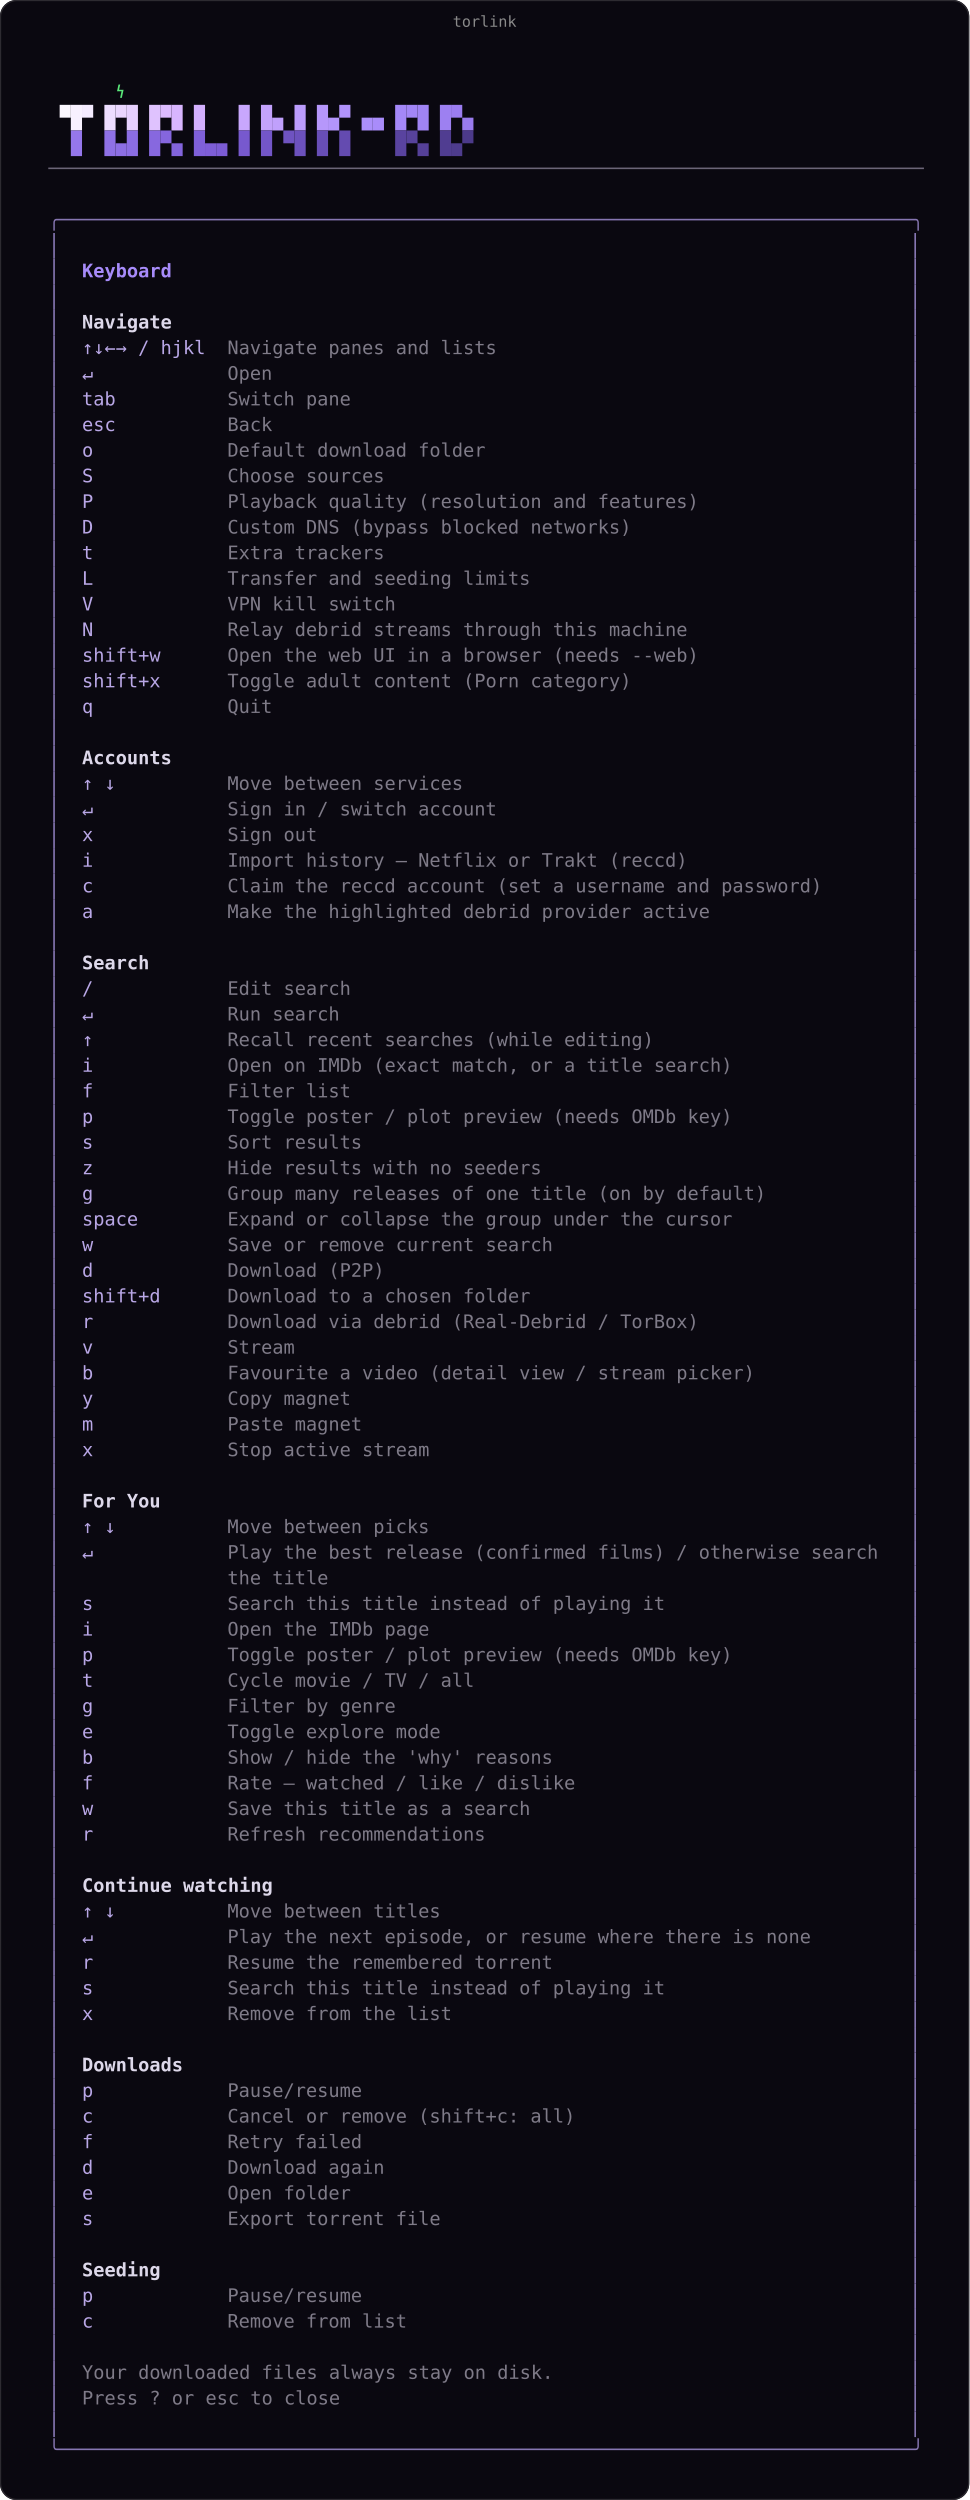
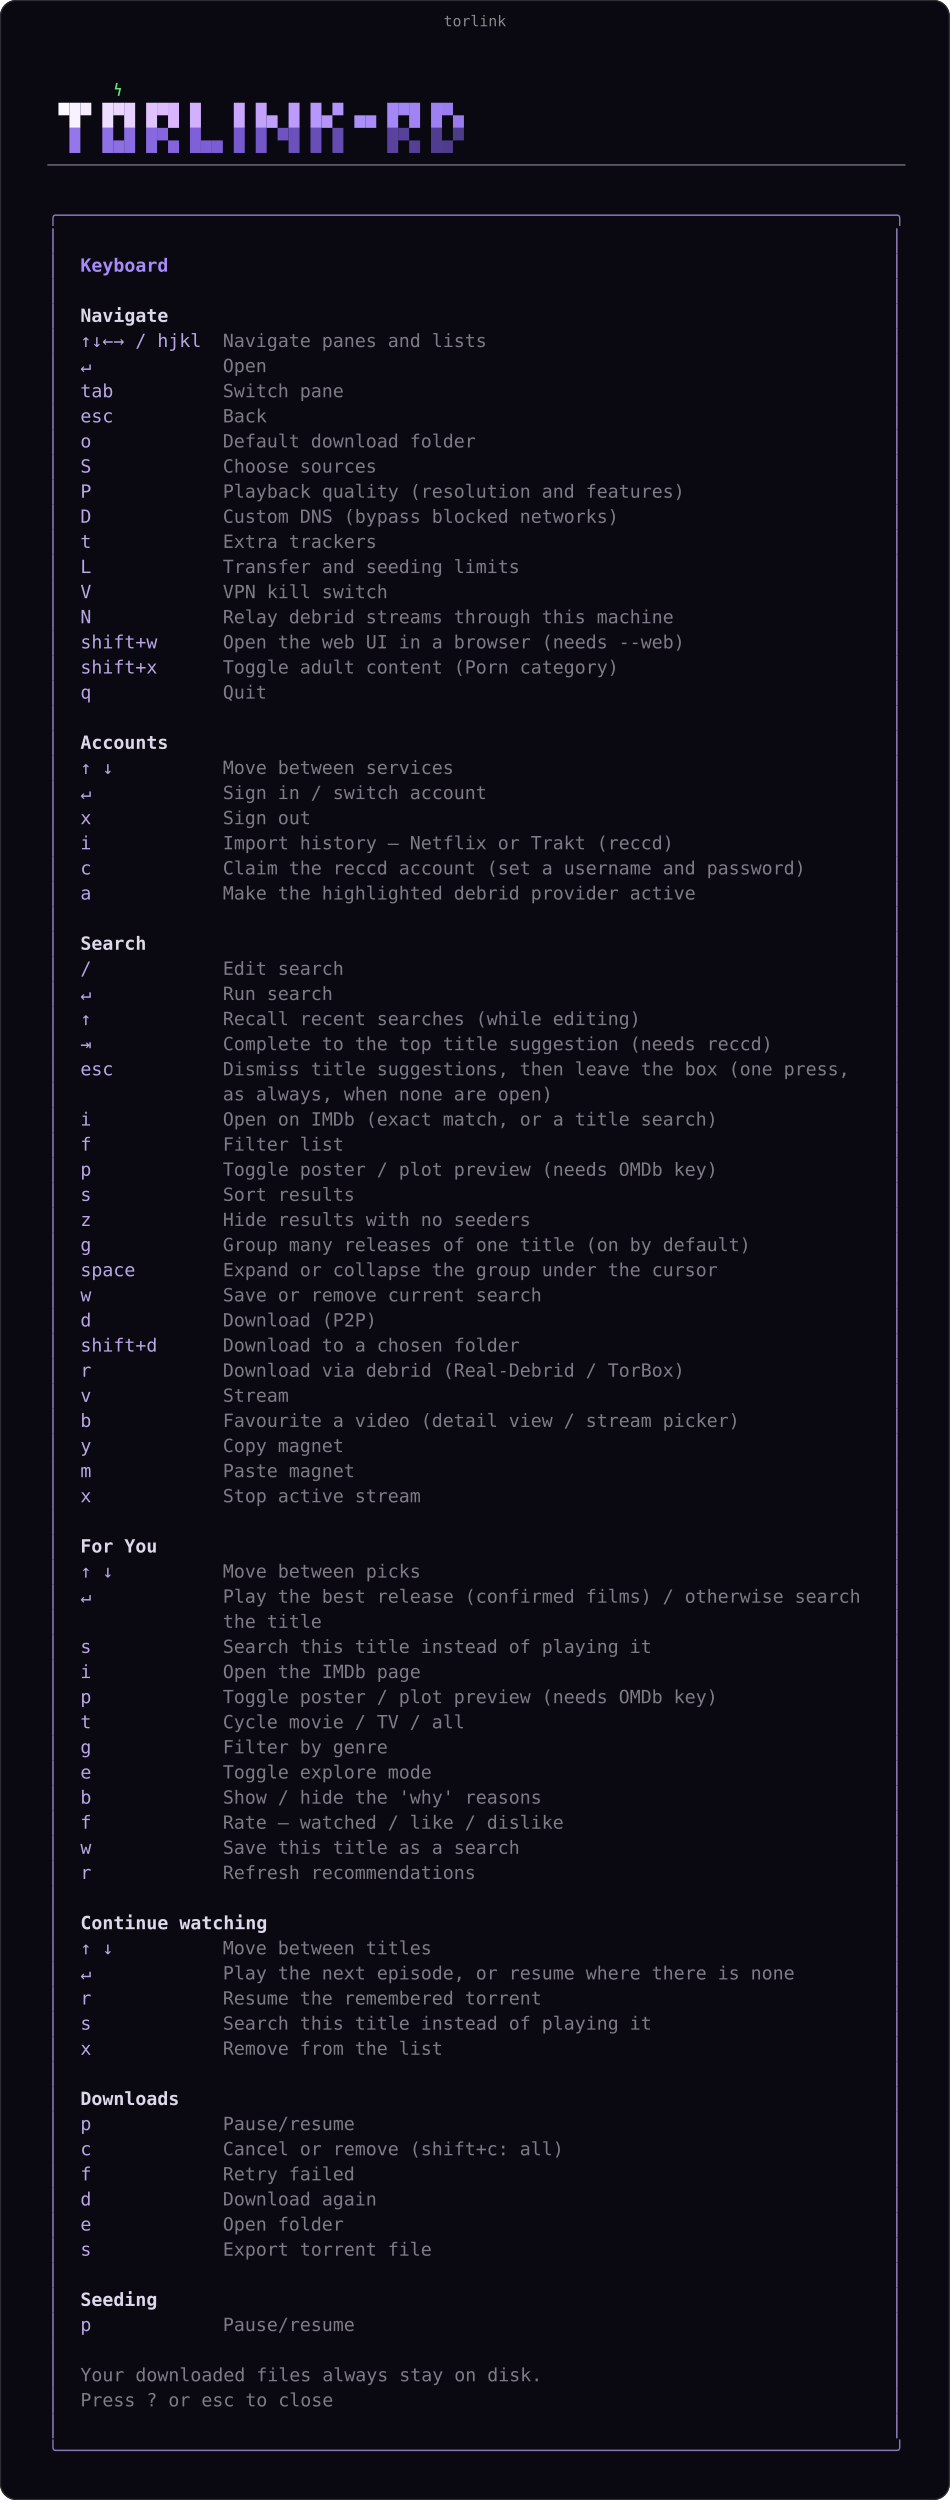
- <svg xmlns="http://www.w3.org/2000/svg" width="832" height="2146" viewBox="0 0 832 2146" style="max-width: 832px; width: 100%; height: auto;" role="img">
+ <svg xmlns="http://www.w3.org/2000/svg" width="832" height="2190" viewBox="0 0 832 2190" style="max-width: 832px; width: 100%; height: auto;" role="img">
  <rect width="100%" height="100%" rx="14" fill="#0a0810" />
-   <rect x="0.5" y="0.5" width="831" height="2145" rx="14" fill="none" stroke="#2d2b31" stroke-width="1" />
+   <rect x="0.5" y="0.5" width="831" height="2189" rx="14" fill="none" stroke="#2d2b31" stroke-width="1" />
  <text x="416" y="23" text-anchor="middle" font-family="ui-monospace, &quot;Cascadia Mono&quot;, &quot;SF Mono&quot;, Menlo, Consolas, &quot;DejaVu Sans Mono&quot;, monospace" font-size="13" fill="#8a8a8a">torlink</text>
  <g font-family="ui-monospace, &quot;Cascadia Mono&quot;, &quot;SF Mono&quot;, Menlo, Consolas, &quot;DejaVu Sans Mono&quot;, monospace" font-size="16" fill="#ddd8ea">
    <text x="99.2" y="84" textLength="9.6" lengthAdjust="spacingAndGlyphs" xml:space="preserve" fill="#5ae87a" font-weight="600">𐓏</text>
    <rect x="51.2" y="90" width="9.6" height="11" fill="#fbf8ff" />
    <rect x="60.8" y="90" width="9.6" height="22" fill="#f8f1ff" />
    <rect x="70.4" y="90" width="9.6" height="11" fill="#f4ebff" />
    <rect x="89.6" y="90" width="9.6" height="22" fill="#edddff" />
    <rect x="99.2" y="90" width="9.6" height="11" fill="#ead6fe" />
    <rect x="108.8" y="90" width="9.6" height="22" fill="#e6d0fe" />
    <rect x="128" y="90" width="9.6" height="22" fill="#dfc2fe" />
    <rect x="137.6" y="90" width="9.6" height="11" fill="#dcbbfe" />
    <rect x="147.2" y="90" width="9.6" height="22" fill="#d8b5fe" />
    <rect x="166.4" y="90" width="9.6" height="22" fill="#d3b0fe" />
    <rect x="204.8" y="90" width="9.6" height="22" fill="#c8a7fd" />
    <rect x="224" y="90" width="9.6" height="22" fill="#c3a2fc" />
    <rect x="233.6" y="101" width="9.6" height="11" fill="#c0a0fc" />
    <rect x="252.8" y="90" width="9.6" height="22" fill="#bb9cfc" />
    <rect x="272" y="90" width="9.6" height="22" fill="#b697fb" />
    <rect x="281.6" y="101" width="9.6" height="11" fill="#b395fb" />
    <rect x="291.2" y="90" width="9.6" height="11" fill="#b193fb" />
    <rect x="310.4" y="101" width="9.6" height="11" fill="#ab8ffa" />
    <rect x="320" y="101" width="9.6" height="11" fill="#a98cfa" />
    <rect x="339.2" y="90" width="9.6" height="22" fill="#a488f8" />
    <rect x="348.8" y="90" width="9.6" height="11" fill="#a286f6" />
    <rect x="358.4" y="90" width="9.6" height="22" fill="#a084f4" />
    <rect x="377.6" y="90" width="9.6" height="22" fill="#9d80f1" />
    <rect x="387.2" y="90" width="9.6" height="11" fill="#9b7df0" />
    <rect x="396.8" y="101" width="9.6" height="11" fill="#997bee" />
    <rect x="60.8" y="112" width="9.6" height="22" fill="#9577eb" />
    <rect x="89.6" y="112" width="9.6" height="22" fill="#8f71e6" />
    <rect x="99.2" y="123" width="9.6" height="11" fill="#8d6fe4" />
    <rect x="108.8" y="112" width="9.6" height="22" fill="#8b6de3" />
    <rect x="128" y="112" width="9.6" height="22" fill="#8768df" />
    <rect x="137.6" y="112" width="9.6" height="11" fill="#8566de" />
    <rect x="147.2" y="123" width="9.6" height="11" fill="#8364dc" />
    <rect x="166.4" y="112" width="9.6" height="22" fill="#7f60d9" />
    <rect x="176" y="123" width="9.6" height="11" fill="#7e5ed7" />
    <rect x="185.6" y="123" width="9.6" height="11" fill="#7c5cd5" />
    <rect x="204.8" y="112" width="9.6" height="22" fill="#7759ce" />
    <rect x="224" y="112" width="9.6" height="22" fill="#7356c8" />
    <rect x="243.2" y="112" width="9.6" height="11" fill="#6f53c1" />
    <rect x="252.8" y="112" width="9.6" height="22" fill="#6c51bd" />
    <rect x="272" y="112" width="9.6" height="22" fill="#684eb7" />
    <rect x="291.2" y="112" width="9.6" height="22" fill="#644bb0" />
    <rect x="339.2" y="112" width="9.6" height="22" fill="#59439f" />
    <rect x="348.8" y="112" width="9.6" height="11" fill="#57429b" />
    <rect x="358.4" y="123" width="9.6" height="11" fill="#554098" />
    <rect x="377.6" y="112" width="9.6" height="22" fill="#503d91" />
    <rect x="387.2" y="123" width="9.6" height="11" fill="#4e3c8d" />
    <rect x="396.8" y="112" width="9.6" height="11" fill="#4c3a8a" />
    <text x="41.6" y="150" textLength="748.8" lengthAdjust="spacingAndGlyphs" xml:space="preserve" fill="#6b6577">──────────────────────────────────────────────────────────────────────────────</text>
    <text x="41.6" y="194" textLength="748.8" lengthAdjust="spacingAndGlyphs" xml:space="preserve" fill="#8676b2">╭────────────────────────────────────────────────────────────────────────────╮</text>
    <rect x="45.7" y="200" width="1.4" height="22" fill="#8676b2" />
    <rect x="784.9" y="200" width="1.4" height="22" fill="#8676b2" />
    <rect x="45.7" y="222" width="1.4" height="22" fill="#8676b2" />
    <text x="70.4" y="238" textLength="76.8" lengthAdjust="spacingAndGlyphs" xml:space="preserve" fill="#a78bfa" font-weight="600">Keyboard</text>
    <rect x="784.9" y="222" width="1.4" height="22" fill="#8676b2" />
    <rect x="45.7" y="244" width="1.4" height="22" fill="#8676b2" />
    <rect x="784.9" y="244" width="1.4" height="22" fill="#8676b2" />
    <rect x="45.7" y="266" width="1.4" height="22" fill="#8676b2" />
    <text x="70.4" y="282" textLength="76.8" lengthAdjust="spacingAndGlyphs" xml:space="preserve" font-weight="600">Navigate</text>
    <rect x="784.9" y="266" width="1.4" height="22" fill="#8676b2" />
    <rect x="45.7" y="288" width="1.4" height="22" fill="#8676b2" />
    <text x="70.4" y="304" textLength="105.6" lengthAdjust="spacingAndGlyphs" xml:space="preserve" fill="#b9a7e6">↑↓←→ / hjkl</text>
    <text x="195.2" y="304" textLength="230.4" lengthAdjust="spacingAndGlyphs" xml:space="preserve" fill-opacity="0.55">Navigate panes and lists</text>
    <rect x="784.9" y="288" width="1.4" height="22" fill="#8676b2" />
    <rect x="45.7" y="310" width="1.4" height="22" fill="#8676b2" />
    <text x="70.4" y="326" textLength="9.6" lengthAdjust="spacingAndGlyphs" xml:space="preserve" fill="#b9a7e6">↵</text>
    <text x="195.2" y="326" textLength="38.4" lengthAdjust="spacingAndGlyphs" xml:space="preserve" fill-opacity="0.55">Open</text>
    <rect x="784.9" y="310" width="1.4" height="22" fill="#8676b2" />
    <rect x="45.7" y="332" width="1.4" height="22" fill="#8676b2" />
    <text x="70.4" y="348" textLength="28.8" lengthAdjust="spacingAndGlyphs" xml:space="preserve" fill="#b9a7e6">tab</text>
    <text x="195.2" y="348" textLength="105.6" lengthAdjust="spacingAndGlyphs" xml:space="preserve" fill-opacity="0.55">Switch pane</text>
    <rect x="784.9" y="332" width="1.4" height="22" fill="#8676b2" />
    <rect x="45.7" y="354" width="1.4" height="22" fill="#8676b2" />
    <text x="70.4" y="370" textLength="28.8" lengthAdjust="spacingAndGlyphs" xml:space="preserve" fill="#b9a7e6">esc</text>
    <text x="195.2" y="370" textLength="38.4" lengthAdjust="spacingAndGlyphs" xml:space="preserve" fill-opacity="0.55">Back</text>
    <rect x="784.9" y="354" width="1.4" height="22" fill="#8676b2" />
    <rect x="45.7" y="376" width="1.4" height="22" fill="#8676b2" />
    <text x="70.4" y="392" textLength="9.6" lengthAdjust="spacingAndGlyphs" xml:space="preserve" fill="#b9a7e6">o</text>
    <text x="195.2" y="392" textLength="220.8" lengthAdjust="spacingAndGlyphs" xml:space="preserve" fill-opacity="0.55">Default download folder</text>
    <rect x="784.9" y="376" width="1.4" height="22" fill="#8676b2" />
    <rect x="45.7" y="398" width="1.4" height="22" fill="#8676b2" />
    <text x="70.4" y="414" textLength="9.6" lengthAdjust="spacingAndGlyphs" xml:space="preserve" fill="#b9a7e6">S</text>
    <text x="195.2" y="414" textLength="134.4" lengthAdjust="spacingAndGlyphs" xml:space="preserve" fill-opacity="0.55">Choose sources</text>
    <rect x="784.9" y="398" width="1.4" height="22" fill="#8676b2" />
    <rect x="45.7" y="420" width="1.4" height="22" fill="#8676b2" />
    <text x="70.4" y="436" textLength="9.6" lengthAdjust="spacingAndGlyphs" xml:space="preserve" fill="#b9a7e6">P</text>
    <text x="195.2" y="436" textLength="403.2" lengthAdjust="spacingAndGlyphs" xml:space="preserve" fill-opacity="0.55">Playback quality (resolution and features)</text>
    <rect x="784.9" y="420" width="1.4" height="22" fill="#8676b2" />
    <rect x="45.7" y="442" width="1.4" height="22" fill="#8676b2" />
    <text x="70.4" y="458" textLength="9.6" lengthAdjust="spacingAndGlyphs" xml:space="preserve" fill="#b9a7e6">D</text>
    <text x="195.2" y="458" textLength="345.6" lengthAdjust="spacingAndGlyphs" xml:space="preserve" fill-opacity="0.55">Custom DNS (bypass blocked networks)</text>
    <rect x="784.9" y="442" width="1.4" height="22" fill="#8676b2" />
    <rect x="45.7" y="464" width="1.4" height="22" fill="#8676b2" />
    <text x="70.4" y="480" textLength="9.6" lengthAdjust="spacingAndGlyphs" xml:space="preserve" fill="#b9a7e6">t</text>
    <text x="195.2" y="480" textLength="134.4" lengthAdjust="spacingAndGlyphs" xml:space="preserve" fill-opacity="0.55">Extra trackers</text>
    <rect x="784.9" y="464" width="1.4" height="22" fill="#8676b2" />
    <rect x="45.7" y="486" width="1.4" height="22" fill="#8676b2" />
    <text x="70.4" y="502" textLength="9.6" lengthAdjust="spacingAndGlyphs" xml:space="preserve" fill="#b9a7e6">L</text>
    <text x="195.2" y="502" textLength="259.2" lengthAdjust="spacingAndGlyphs" xml:space="preserve" fill-opacity="0.55">Transfer and seeding limits</text>
    <rect x="784.9" y="486" width="1.4" height="22" fill="#8676b2" />
    <rect x="45.7" y="508" width="1.4" height="22" fill="#8676b2" />
    <text x="70.4" y="524" textLength="9.6" lengthAdjust="spacingAndGlyphs" xml:space="preserve" fill="#b9a7e6">V</text>
    <text x="195.2" y="524" textLength="144" lengthAdjust="spacingAndGlyphs" xml:space="preserve" fill-opacity="0.55">VPN kill switch</text>
    <rect x="784.9" y="508" width="1.4" height="22" fill="#8676b2" />
    <rect x="45.7" y="530" width="1.4" height="22" fill="#8676b2" />
    <text x="70.4" y="546" textLength="9.6" lengthAdjust="spacingAndGlyphs" xml:space="preserve" fill="#b9a7e6">N</text>
    <text x="195.2" y="546" textLength="393.6" lengthAdjust="spacingAndGlyphs" xml:space="preserve" fill-opacity="0.55">Relay debrid streams through this machine</text>
    <rect x="784.9" y="530" width="1.4" height="22" fill="#8676b2" />
    <rect x="45.7" y="552" width="1.4" height="22" fill="#8676b2" />
    <text x="70.4" y="568" textLength="67.2" lengthAdjust="spacingAndGlyphs" xml:space="preserve" fill="#b9a7e6">shift+w</text>
    <text x="195.2" y="568" textLength="403.2" lengthAdjust="spacingAndGlyphs" xml:space="preserve" fill-opacity="0.55">Open the web UI in a browser (needs --web)</text>
    <rect x="784.9" y="552" width="1.4" height="22" fill="#8676b2" />
    <rect x="45.7" y="574" width="1.4" height="22" fill="#8676b2" />
    <text x="70.4" y="590" textLength="67.2" lengthAdjust="spacingAndGlyphs" xml:space="preserve" fill="#b9a7e6">shift+x</text>
    <text x="195.2" y="590" textLength="345.6" lengthAdjust="spacingAndGlyphs" xml:space="preserve" fill-opacity="0.55">Toggle adult content (Porn category)</text>
    <rect x="784.9" y="574" width="1.4" height="22" fill="#8676b2" />
    <rect x="45.7" y="596" width="1.4" height="22" fill="#8676b2" />
    <text x="70.4" y="612" textLength="9.6" lengthAdjust="spacingAndGlyphs" xml:space="preserve" fill="#b9a7e6">q</text>
    <text x="195.2" y="612" textLength="38.4" lengthAdjust="spacingAndGlyphs" xml:space="preserve" fill-opacity="0.55">Quit</text>
    <rect x="784.9" y="596" width="1.4" height="22" fill="#8676b2" />
    <rect x="45.7" y="618" width="1.4" height="22" fill="#8676b2" />
    <rect x="784.9" y="618" width="1.4" height="22" fill="#8676b2" />
    <rect x="45.7" y="640" width="1.4" height="22" fill="#8676b2" />
    <text x="70.4" y="656" textLength="76.8" lengthAdjust="spacingAndGlyphs" xml:space="preserve" font-weight="600">Accounts</text>
    <rect x="784.9" y="640" width="1.4" height="22" fill="#8676b2" />
    <rect x="45.7" y="662" width="1.4" height="22" fill="#8676b2" />
    <text x="70.4" y="678" textLength="28.8" lengthAdjust="spacingAndGlyphs" xml:space="preserve" fill="#b9a7e6">↑ ↓</text>
    <text x="195.2" y="678" textLength="201.6" lengthAdjust="spacingAndGlyphs" xml:space="preserve" fill-opacity="0.55">Move between services</text>
    <rect x="784.9" y="662" width="1.4" height="22" fill="#8676b2" />
    <rect x="45.7" y="684" width="1.4" height="22" fill="#8676b2" />
    <text x="70.4" y="700" textLength="9.6" lengthAdjust="spacingAndGlyphs" xml:space="preserve" fill="#b9a7e6">↵</text>
    <text x="195.2" y="700" textLength="230.4" lengthAdjust="spacingAndGlyphs" xml:space="preserve" fill-opacity="0.55">Sign in / switch account</text>
    <rect x="784.9" y="684" width="1.4" height="22" fill="#8676b2" />
    <rect x="45.7" y="706" width="1.4" height="22" fill="#8676b2" />
    <text x="70.4" y="722" textLength="9.6" lengthAdjust="spacingAndGlyphs" xml:space="preserve" fill="#b9a7e6">x</text>
    <text x="195.2" y="722" textLength="76.8" lengthAdjust="spacingAndGlyphs" xml:space="preserve" fill-opacity="0.55">Sign out</text>
    <rect x="784.9" y="706" width="1.4" height="22" fill="#8676b2" />
    <rect x="45.7" y="728" width="1.4" height="22" fill="#8676b2" />
    <text x="70.4" y="744" textLength="9.6" lengthAdjust="spacingAndGlyphs" xml:space="preserve" fill="#b9a7e6">i</text>
    <text x="195.2" y="744" textLength="393.6" lengthAdjust="spacingAndGlyphs" xml:space="preserve" fill-opacity="0.55">Import history — Netflix or Trakt (reccd)</text>
    <rect x="784.9" y="728" width="1.4" height="22" fill="#8676b2" />
    <rect x="45.7" y="750" width="1.4" height="22" fill="#8676b2" />
    <text x="70.4" y="766" textLength="9.6" lengthAdjust="spacingAndGlyphs" xml:space="preserve" fill="#b9a7e6">c</text>
    <text x="195.2" y="766" textLength="508.8" lengthAdjust="spacingAndGlyphs" xml:space="preserve" fill-opacity="0.55">Claim the reccd account (set a username and password)</text>
    <rect x="784.9" y="750" width="1.4" height="22" fill="#8676b2" />
    <rect x="45.7" y="772" width="1.4" height="22" fill="#8676b2" />
    <text x="70.4" y="788" textLength="9.6" lengthAdjust="spacingAndGlyphs" xml:space="preserve" fill="#b9a7e6">a</text>
    <text x="195.2" y="788" textLength="412.8" lengthAdjust="spacingAndGlyphs" xml:space="preserve" fill-opacity="0.55">Make the highlighted debrid provider active</text>
    <rect x="784.9" y="772" width="1.4" height="22" fill="#8676b2" />
    <rect x="45.7" y="794" width="1.4" height="22" fill="#8676b2" />
    <rect x="784.9" y="794" width="1.4" height="22" fill="#8676b2" />
    <rect x="45.7" y="816" width="1.4" height="22" fill="#8676b2" />
    <text x="70.4" y="832" textLength="57.6" lengthAdjust="spacingAndGlyphs" xml:space="preserve" font-weight="600">Search</text>
    <rect x="784.9" y="816" width="1.4" height="22" fill="#8676b2" />
    <rect x="45.7" y="838" width="1.4" height="22" fill="#8676b2" />
    <text x="70.4" y="854" textLength="9.6" lengthAdjust="spacingAndGlyphs" xml:space="preserve" fill="#b9a7e6">/</text>
    <text x="195.2" y="854" textLength="105.6" lengthAdjust="spacingAndGlyphs" xml:space="preserve" fill-opacity="0.55">Edit search</text>
    <rect x="784.9" y="838" width="1.4" height="22" fill="#8676b2" />
    <rect x="45.7" y="860" width="1.4" height="22" fill="#8676b2" />
    <text x="70.4" y="876" textLength="9.6" lengthAdjust="spacingAndGlyphs" xml:space="preserve" fill="#b9a7e6">↵</text>
    <text x="195.2" y="876" textLength="96" lengthAdjust="spacingAndGlyphs" xml:space="preserve" fill-opacity="0.55">Run search</text>
    <rect x="784.9" y="860" width="1.4" height="22" fill="#8676b2" />
    <rect x="45.7" y="882" width="1.4" height="22" fill="#8676b2" />
    <text x="70.4" y="898" textLength="9.6" lengthAdjust="spacingAndGlyphs" xml:space="preserve" fill="#b9a7e6">↑</text>
    <text x="195.2" y="898" textLength="364.8" lengthAdjust="spacingAndGlyphs" xml:space="preserve" fill-opacity="0.55">Recall recent searches (while editing)</text>
    <rect x="784.9" y="882" width="1.4" height="22" fill="#8676b2" />
    <rect x="45.7" y="904" width="1.4" height="22" fill="#8676b2" />
-     <text x="70.4" y="920" textLength="9.6" lengthAdjust="spacingAndGlyphs" xml:space="preserve" fill="#b9a7e6">i</text>
-     <text x="195.2" y="920" textLength="432" lengthAdjust="spacingAndGlyphs" xml:space="preserve" fill-opacity="0.55">Open on IMDb (exact match, or a title search)</text>
+     <text x="70.4" y="920" textLength="9.6" lengthAdjust="spacingAndGlyphs" xml:space="preserve" fill="#b9a7e6">⇥</text>
+     <text x="195.2" y="920" textLength="480" lengthAdjust="spacingAndGlyphs" xml:space="preserve" fill-opacity="0.55">Complete to the top title suggestion (needs reccd)</text>
    <rect x="784.9" y="904" width="1.4" height="22" fill="#8676b2" />
    <rect x="45.7" y="926" width="1.4" height="22" fill="#8676b2" />
-     <text x="70.4" y="942" textLength="9.6" lengthAdjust="spacingAndGlyphs" xml:space="preserve" fill="#b9a7e6">f</text>
-     <text x="195.2" y="942" textLength="105.6" lengthAdjust="spacingAndGlyphs" xml:space="preserve" fill-opacity="0.55">Filter list</text>
+     <text x="70.4" y="942" textLength="28.8" lengthAdjust="spacingAndGlyphs" xml:space="preserve" fill="#b9a7e6">esc</text>
+     <text x="195.2" y="942" textLength="547.2" lengthAdjust="spacingAndGlyphs" xml:space="preserve" fill-opacity="0.55">Dismiss title suggestions, then leave the box (one press,</text>
    <rect x="784.9" y="926" width="1.4" height="22" fill="#8676b2" />
    <rect x="45.7" y="948" width="1.4" height="22" fill="#8676b2" />
-     <text x="70.4" y="964" textLength="9.6" lengthAdjust="spacingAndGlyphs" xml:space="preserve" fill="#b9a7e6">p</text>
-     <text x="195.2" y="964" textLength="432" lengthAdjust="spacingAndGlyphs" xml:space="preserve" fill-opacity="0.55">Toggle poster / plot preview (needs OMDb key)</text>
+     <text x="195.2" y="964" textLength="288" lengthAdjust="spacingAndGlyphs" xml:space="preserve" fill-opacity="0.55">as always, when none are open)</text>
    <rect x="784.9" y="948" width="1.4" height="22" fill="#8676b2" />
    <rect x="45.7" y="970" width="1.4" height="22" fill="#8676b2" />
-     <text x="70.4" y="986" textLength="9.6" lengthAdjust="spacingAndGlyphs" xml:space="preserve" fill="#b9a7e6">s</text>
-     <text x="195.2" y="986" textLength="115.2" lengthAdjust="spacingAndGlyphs" xml:space="preserve" fill-opacity="0.55">Sort results</text>
+     <text x="70.4" y="986" textLength="9.6" lengthAdjust="spacingAndGlyphs" xml:space="preserve" fill="#b9a7e6">i</text>
+     <text x="195.2" y="986" textLength="432" lengthAdjust="spacingAndGlyphs" xml:space="preserve" fill-opacity="0.55">Open on IMDb (exact match, or a title search)</text>
    <rect x="784.9" y="970" width="1.4" height="22" fill="#8676b2" />
    <rect x="45.7" y="992" width="1.4" height="22" fill="#8676b2" />
-     <text x="70.4" y="1008" textLength="9.6" lengthAdjust="spacingAndGlyphs" xml:space="preserve" fill="#b9a7e6">z</text>
-     <text x="195.2" y="1008" textLength="268.8" lengthAdjust="spacingAndGlyphs" xml:space="preserve" fill-opacity="0.55">Hide results with no seeders</text>
+     <text x="70.4" y="1008" textLength="9.6" lengthAdjust="spacingAndGlyphs" xml:space="preserve" fill="#b9a7e6">f</text>
+     <text x="195.2" y="1008" textLength="105.6" lengthAdjust="spacingAndGlyphs" xml:space="preserve" fill-opacity="0.55">Filter list</text>
    <rect x="784.9" y="992" width="1.4" height="22" fill="#8676b2" />
    <rect x="45.7" y="1014" width="1.4" height="22" fill="#8676b2" />
-     <text x="70.4" y="1030" textLength="9.6" lengthAdjust="spacingAndGlyphs" xml:space="preserve" fill="#b9a7e6">g</text>
-     <text x="195.2" y="1030" textLength="460.8" lengthAdjust="spacingAndGlyphs" xml:space="preserve" fill-opacity="0.55">Group many releases of one title (on by default)</text>
+     <text x="70.4" y="1030" textLength="9.6" lengthAdjust="spacingAndGlyphs" xml:space="preserve" fill="#b9a7e6">p</text>
+     <text x="195.2" y="1030" textLength="432" lengthAdjust="spacingAndGlyphs" xml:space="preserve" fill-opacity="0.55">Toggle poster / plot preview (needs OMDb key)</text>
    <rect x="784.9" y="1014" width="1.4" height="22" fill="#8676b2" />
    <rect x="45.7" y="1036" width="1.4" height="22" fill="#8676b2" />
-     <text x="70.4" y="1052" textLength="48" lengthAdjust="spacingAndGlyphs" xml:space="preserve" fill="#b9a7e6">space</text>
-     <text x="195.2" y="1052" textLength="432" lengthAdjust="spacingAndGlyphs" xml:space="preserve" fill-opacity="0.55">Expand or collapse the group under the cursor</text>
+     <text x="70.4" y="1052" textLength="9.6" lengthAdjust="spacingAndGlyphs" xml:space="preserve" fill="#b9a7e6">s</text>
+     <text x="195.2" y="1052" textLength="115.2" lengthAdjust="spacingAndGlyphs" xml:space="preserve" fill-opacity="0.55">Sort results</text>
    <rect x="784.9" y="1036" width="1.4" height="22" fill="#8676b2" />
    <rect x="45.7" y="1058" width="1.4" height="22" fill="#8676b2" />
-     <text x="70.4" y="1074" textLength="9.6" lengthAdjust="spacingAndGlyphs" xml:space="preserve" fill="#b9a7e6">w</text>
-     <text x="195.2" y="1074" textLength="278.4" lengthAdjust="spacingAndGlyphs" xml:space="preserve" fill-opacity="0.55">Save or remove current search</text>
+     <text x="70.4" y="1074" textLength="9.6" lengthAdjust="spacingAndGlyphs" xml:space="preserve" fill="#b9a7e6">z</text>
+     <text x="195.2" y="1074" textLength="268.8" lengthAdjust="spacingAndGlyphs" xml:space="preserve" fill-opacity="0.55">Hide results with no seeders</text>
    <rect x="784.9" y="1058" width="1.4" height="22" fill="#8676b2" />
    <rect x="45.7" y="1080" width="1.4" height="22" fill="#8676b2" />
-     <text x="70.4" y="1096" textLength="9.6" lengthAdjust="spacingAndGlyphs" xml:space="preserve" fill="#b9a7e6">d</text>
-     <text x="195.2" y="1096" textLength="134.4" lengthAdjust="spacingAndGlyphs" xml:space="preserve" fill-opacity="0.55">Download (P2P)</text>
+     <text x="70.4" y="1096" textLength="9.6" lengthAdjust="spacingAndGlyphs" xml:space="preserve" fill="#b9a7e6">g</text>
+     <text x="195.2" y="1096" textLength="460.8" lengthAdjust="spacingAndGlyphs" xml:space="preserve" fill-opacity="0.55">Group many releases of one title (on by default)</text>
    <rect x="784.9" y="1080" width="1.4" height="22" fill="#8676b2" />
    <rect x="45.7" y="1102" width="1.4" height="22" fill="#8676b2" />
-     <text x="70.4" y="1118" textLength="67.2" lengthAdjust="spacingAndGlyphs" xml:space="preserve" fill="#b9a7e6">shift+d</text>
-     <text x="195.2" y="1118" textLength="259.2" lengthAdjust="spacingAndGlyphs" xml:space="preserve" fill-opacity="0.55">Download to a chosen folder</text>
+     <text x="70.4" y="1118" textLength="48" lengthAdjust="spacingAndGlyphs" xml:space="preserve" fill="#b9a7e6">space</text>
+     <text x="195.2" y="1118" textLength="432" lengthAdjust="spacingAndGlyphs" xml:space="preserve" fill-opacity="0.55">Expand or collapse the group under the cursor</text>
    <rect x="784.9" y="1102" width="1.4" height="22" fill="#8676b2" />
    <rect x="45.7" y="1124" width="1.4" height="22" fill="#8676b2" />
-     <text x="70.4" y="1140" textLength="9.6" lengthAdjust="spacingAndGlyphs" xml:space="preserve" fill="#b9a7e6">r</text>
-     <text x="195.2" y="1140" textLength="403.2" lengthAdjust="spacingAndGlyphs" xml:space="preserve" fill-opacity="0.55">Download via debrid (Real-Debrid / TorBox)</text>
+     <text x="70.4" y="1140" textLength="9.6" lengthAdjust="spacingAndGlyphs" xml:space="preserve" fill="#b9a7e6">w</text>
+     <text x="195.2" y="1140" textLength="278.4" lengthAdjust="spacingAndGlyphs" xml:space="preserve" fill-opacity="0.55">Save or remove current search</text>
    <rect x="784.9" y="1124" width="1.4" height="22" fill="#8676b2" />
    <rect x="45.7" y="1146" width="1.4" height="22" fill="#8676b2" />
-     <text x="70.4" y="1162" textLength="9.6" lengthAdjust="spacingAndGlyphs" xml:space="preserve" fill="#b9a7e6">v</text>
-     <text x="195.2" y="1162" textLength="57.6" lengthAdjust="spacingAndGlyphs" xml:space="preserve" fill-opacity="0.55">Stream</text>
+     <text x="70.4" y="1162" textLength="9.6" lengthAdjust="spacingAndGlyphs" xml:space="preserve" fill="#b9a7e6">d</text>
+     <text x="195.2" y="1162" textLength="134.4" lengthAdjust="spacingAndGlyphs" xml:space="preserve" fill-opacity="0.55">Download (P2P)</text>
    <rect x="784.9" y="1146" width="1.4" height="22" fill="#8676b2" />
    <rect x="45.7" y="1168" width="1.4" height="22" fill="#8676b2" />
-     <text x="70.4" y="1184" textLength="9.6" lengthAdjust="spacingAndGlyphs" xml:space="preserve" fill="#b9a7e6">b</text>
-     <text x="195.2" y="1184" textLength="451.2" lengthAdjust="spacingAndGlyphs" xml:space="preserve" fill-opacity="0.55">Favourite a video (detail view / stream picker)</text>
+     <text x="70.4" y="1184" textLength="67.2" lengthAdjust="spacingAndGlyphs" xml:space="preserve" fill="#b9a7e6">shift+d</text>
+     <text x="195.2" y="1184" textLength="259.2" lengthAdjust="spacingAndGlyphs" xml:space="preserve" fill-opacity="0.55">Download to a chosen folder</text>
    <rect x="784.9" y="1168" width="1.4" height="22" fill="#8676b2" />
    <rect x="45.7" y="1190" width="1.4" height="22" fill="#8676b2" />
-     <text x="70.4" y="1206" textLength="9.6" lengthAdjust="spacingAndGlyphs" xml:space="preserve" fill="#b9a7e6">y</text>
-     <text x="195.2" y="1206" textLength="105.6" lengthAdjust="spacingAndGlyphs" xml:space="preserve" fill-opacity="0.55">Copy magnet</text>
+     <text x="70.4" y="1206" textLength="9.6" lengthAdjust="spacingAndGlyphs" xml:space="preserve" fill="#b9a7e6">r</text>
+     <text x="195.2" y="1206" textLength="403.2" lengthAdjust="spacingAndGlyphs" xml:space="preserve" fill-opacity="0.55">Download via debrid (Real-Debrid / TorBox)</text>
    <rect x="784.9" y="1190" width="1.4" height="22" fill="#8676b2" />
    <rect x="45.7" y="1212" width="1.4" height="22" fill="#8676b2" />
-     <text x="70.4" y="1228" textLength="9.6" lengthAdjust="spacingAndGlyphs" xml:space="preserve" fill="#b9a7e6">m</text>
-     <text x="195.2" y="1228" textLength="115.2" lengthAdjust="spacingAndGlyphs" xml:space="preserve" fill-opacity="0.55">Paste magnet</text>
+     <text x="70.4" y="1228" textLength="9.6" lengthAdjust="spacingAndGlyphs" xml:space="preserve" fill="#b9a7e6">v</text>
+     <text x="195.2" y="1228" textLength="57.6" lengthAdjust="spacingAndGlyphs" xml:space="preserve" fill-opacity="0.55">Stream</text>
    <rect x="784.9" y="1212" width="1.4" height="22" fill="#8676b2" />
    <rect x="45.7" y="1234" width="1.4" height="22" fill="#8676b2" />
-     <text x="70.4" y="1250" textLength="9.6" lengthAdjust="spacingAndGlyphs" xml:space="preserve" fill="#b9a7e6">x</text>
-     <text x="195.2" y="1250" textLength="172.8" lengthAdjust="spacingAndGlyphs" xml:space="preserve" fill-opacity="0.55">Stop active stream</text>
+     <text x="70.4" y="1250" textLength="9.6" lengthAdjust="spacingAndGlyphs" xml:space="preserve" fill="#b9a7e6">b</text>
+     <text x="195.2" y="1250" textLength="451.2" lengthAdjust="spacingAndGlyphs" xml:space="preserve" fill-opacity="0.55">Favourite a video (detail view / stream picker)</text>
    <rect x="784.9" y="1234" width="1.4" height="22" fill="#8676b2" />
    <rect x="45.7" y="1256" width="1.4" height="22" fill="#8676b2" />
+     <text x="70.4" y="1272" textLength="9.6" lengthAdjust="spacingAndGlyphs" xml:space="preserve" fill="#b9a7e6">y</text>
+     <text x="195.2" y="1272" textLength="105.6" lengthAdjust="spacingAndGlyphs" xml:space="preserve" fill-opacity="0.55">Copy magnet</text>
    <rect x="784.9" y="1256" width="1.4" height="22" fill="#8676b2" />
    <rect x="45.7" y="1278" width="1.4" height="22" fill="#8676b2" />
-     <text x="70.4" y="1294" textLength="67.2" lengthAdjust="spacingAndGlyphs" xml:space="preserve" font-weight="600">For You</text>
+     <text x="70.4" y="1294" textLength="9.6" lengthAdjust="spacingAndGlyphs" xml:space="preserve" fill="#b9a7e6">m</text>
+     <text x="195.2" y="1294" textLength="115.2" lengthAdjust="spacingAndGlyphs" xml:space="preserve" fill-opacity="0.55">Paste magnet</text>
    <rect x="784.9" y="1278" width="1.4" height="22" fill="#8676b2" />
    <rect x="45.7" y="1300" width="1.4" height="22" fill="#8676b2" />
-     <text x="70.4" y="1316" textLength="28.8" lengthAdjust="spacingAndGlyphs" xml:space="preserve" fill="#b9a7e6">↑ ↓</text>
-     <text x="195.2" y="1316" textLength="172.8" lengthAdjust="spacingAndGlyphs" xml:space="preserve" fill-opacity="0.55">Move between picks</text>
+     <text x="70.4" y="1316" textLength="9.6" lengthAdjust="spacingAndGlyphs" xml:space="preserve" fill="#b9a7e6">x</text>
+     <text x="195.2" y="1316" textLength="172.8" lengthAdjust="spacingAndGlyphs" xml:space="preserve" fill-opacity="0.55">Stop active stream</text>
    <rect x="784.9" y="1300" width="1.4" height="22" fill="#8676b2" />
    <rect x="45.7" y="1322" width="1.4" height="22" fill="#8676b2" />
-     <text x="70.4" y="1338" textLength="9.6" lengthAdjust="spacingAndGlyphs" xml:space="preserve" fill="#b9a7e6">↵</text>
-     <text x="195.2" y="1338" textLength="556.8" lengthAdjust="spacingAndGlyphs" xml:space="preserve" fill-opacity="0.55">Play the best release (confirmed films) / otherwise search</text>
    <rect x="784.9" y="1322" width="1.4" height="22" fill="#8676b2" />
    <rect x="45.7" y="1344" width="1.4" height="22" fill="#8676b2" />
-     <text x="195.2" y="1360" textLength="86.4" lengthAdjust="spacingAndGlyphs" xml:space="preserve" fill-opacity="0.55">the title</text>
+     <text x="70.4" y="1360" textLength="67.2" lengthAdjust="spacingAndGlyphs" xml:space="preserve" font-weight="600">For You</text>
    <rect x="784.9" y="1344" width="1.4" height="22" fill="#8676b2" />
    <rect x="45.7" y="1366" width="1.4" height="22" fill="#8676b2" />
-     <text x="70.4" y="1382" textLength="9.6" lengthAdjust="spacingAndGlyphs" xml:space="preserve" fill="#b9a7e6">s</text>
-     <text x="195.2" y="1382" textLength="374.4" lengthAdjust="spacingAndGlyphs" xml:space="preserve" fill-opacity="0.55">Search this title instead of playing it</text>
+     <text x="70.4" y="1382" textLength="28.8" lengthAdjust="spacingAndGlyphs" xml:space="preserve" fill="#b9a7e6">↑ ↓</text>
+     <text x="195.2" y="1382" textLength="172.8" lengthAdjust="spacingAndGlyphs" xml:space="preserve" fill-opacity="0.55">Move between picks</text>
    <rect x="784.9" y="1366" width="1.4" height="22" fill="#8676b2" />
    <rect x="45.7" y="1388" width="1.4" height="22" fill="#8676b2" />
-     <text x="70.4" y="1404" textLength="9.6" lengthAdjust="spacingAndGlyphs" xml:space="preserve" fill="#b9a7e6">i</text>
-     <text x="195.2" y="1404" textLength="172.8" lengthAdjust="spacingAndGlyphs" xml:space="preserve" fill-opacity="0.55">Open the IMDb page</text>
+     <text x="70.4" y="1404" textLength="9.6" lengthAdjust="spacingAndGlyphs" xml:space="preserve" fill="#b9a7e6">↵</text>
+     <text x="195.2" y="1404" textLength="556.8" lengthAdjust="spacingAndGlyphs" xml:space="preserve" fill-opacity="0.55">Play the best release (confirmed films) / otherwise search</text>
    <rect x="784.9" y="1388" width="1.4" height="22" fill="#8676b2" />
    <rect x="45.7" y="1410" width="1.4" height="22" fill="#8676b2" />
-     <text x="70.4" y="1426" textLength="9.6" lengthAdjust="spacingAndGlyphs" xml:space="preserve" fill="#b9a7e6">p</text>
-     <text x="195.2" y="1426" textLength="432" lengthAdjust="spacingAndGlyphs" xml:space="preserve" fill-opacity="0.55">Toggle poster / plot preview (needs OMDb key)</text>
+     <text x="195.2" y="1426" textLength="86.4" lengthAdjust="spacingAndGlyphs" xml:space="preserve" fill-opacity="0.55">the title</text>
    <rect x="784.9" y="1410" width="1.4" height="22" fill="#8676b2" />
    <rect x="45.7" y="1432" width="1.4" height="22" fill="#8676b2" />
-     <text x="70.4" y="1448" textLength="9.6" lengthAdjust="spacingAndGlyphs" xml:space="preserve" fill="#b9a7e6">t</text>
-     <text x="195.2" y="1448" textLength="211.2" lengthAdjust="spacingAndGlyphs" xml:space="preserve" fill-opacity="0.55">Cycle movie / TV / all</text>
+     <text x="70.4" y="1448" textLength="9.6" lengthAdjust="spacingAndGlyphs" xml:space="preserve" fill="#b9a7e6">s</text>
+     <text x="195.2" y="1448" textLength="374.4" lengthAdjust="spacingAndGlyphs" xml:space="preserve" fill-opacity="0.55">Search this title instead of playing it</text>
    <rect x="784.9" y="1432" width="1.4" height="22" fill="#8676b2" />
    <rect x="45.7" y="1454" width="1.4" height="22" fill="#8676b2" />
-     <text x="70.4" y="1470" textLength="9.6" lengthAdjust="spacingAndGlyphs" xml:space="preserve" fill="#b9a7e6">g</text>
-     <text x="195.2" y="1470" textLength="144" lengthAdjust="spacingAndGlyphs" xml:space="preserve" fill-opacity="0.55">Filter by genre</text>
+     <text x="70.4" y="1470" textLength="9.6" lengthAdjust="spacingAndGlyphs" xml:space="preserve" fill="#b9a7e6">i</text>
+     <text x="195.2" y="1470" textLength="172.8" lengthAdjust="spacingAndGlyphs" xml:space="preserve" fill-opacity="0.55">Open the IMDb page</text>
    <rect x="784.9" y="1454" width="1.4" height="22" fill="#8676b2" />
    <rect x="45.7" y="1476" width="1.4" height="22" fill="#8676b2" />
-     <text x="70.4" y="1492" textLength="9.6" lengthAdjust="spacingAndGlyphs" xml:space="preserve" fill="#b9a7e6">e</text>
-     <text x="195.2" y="1492" textLength="182.4" lengthAdjust="spacingAndGlyphs" xml:space="preserve" fill-opacity="0.55">Toggle explore mode</text>
+     <text x="70.4" y="1492" textLength="9.6" lengthAdjust="spacingAndGlyphs" xml:space="preserve" fill="#b9a7e6">p</text>
+     <text x="195.2" y="1492" textLength="432" lengthAdjust="spacingAndGlyphs" xml:space="preserve" fill-opacity="0.55">Toggle poster / plot preview (needs OMDb key)</text>
    <rect x="784.9" y="1476" width="1.4" height="22" fill="#8676b2" />
    <rect x="45.7" y="1498" width="1.4" height="22" fill="#8676b2" />
-     <text x="70.4" y="1514" textLength="9.6" lengthAdjust="spacingAndGlyphs" xml:space="preserve" fill="#b9a7e6">b</text>
-     <text x="195.2" y="1514" textLength="278.4" lengthAdjust="spacingAndGlyphs" xml:space="preserve" fill-opacity="0.55">Show / hide the 'why' reasons</text>
+     <text x="70.4" y="1514" textLength="9.6" lengthAdjust="spacingAndGlyphs" xml:space="preserve" fill="#b9a7e6">t</text>
+     <text x="195.2" y="1514" textLength="211.2" lengthAdjust="spacingAndGlyphs" xml:space="preserve" fill-opacity="0.55">Cycle movie / TV / all</text>
    <rect x="784.9" y="1498" width="1.4" height="22" fill="#8676b2" />
    <rect x="45.7" y="1520" width="1.4" height="22" fill="#8676b2" />
-     <text x="70.4" y="1536" textLength="9.6" lengthAdjust="spacingAndGlyphs" xml:space="preserve" fill="#b9a7e6">f</text>
-     <text x="195.2" y="1536" textLength="297.6" lengthAdjust="spacingAndGlyphs" xml:space="preserve" fill-opacity="0.55">Rate — watched / like / dislike</text>
+     <text x="70.4" y="1536" textLength="9.6" lengthAdjust="spacingAndGlyphs" xml:space="preserve" fill="#b9a7e6">g</text>
+     <text x="195.2" y="1536" textLength="144" lengthAdjust="spacingAndGlyphs" xml:space="preserve" fill-opacity="0.55">Filter by genre</text>
    <rect x="784.9" y="1520" width="1.4" height="22" fill="#8676b2" />
    <rect x="45.7" y="1542" width="1.4" height="22" fill="#8676b2" />
-     <text x="70.4" y="1558" textLength="9.6" lengthAdjust="spacingAndGlyphs" xml:space="preserve" fill="#b9a7e6">w</text>
-     <text x="195.2" y="1558" textLength="259.2" lengthAdjust="spacingAndGlyphs" xml:space="preserve" fill-opacity="0.55">Save this title as a search</text>
+     <text x="70.4" y="1558" textLength="9.6" lengthAdjust="spacingAndGlyphs" xml:space="preserve" fill="#b9a7e6">e</text>
+     <text x="195.2" y="1558" textLength="182.4" lengthAdjust="spacingAndGlyphs" xml:space="preserve" fill-opacity="0.55">Toggle explore mode</text>
    <rect x="784.9" y="1542" width="1.4" height="22" fill="#8676b2" />
    <rect x="45.7" y="1564" width="1.4" height="22" fill="#8676b2" />
-     <text x="70.4" y="1580" textLength="9.6" lengthAdjust="spacingAndGlyphs" xml:space="preserve" fill="#b9a7e6">r</text>
-     <text x="195.2" y="1580" textLength="220.8" lengthAdjust="spacingAndGlyphs" xml:space="preserve" fill-opacity="0.55">Refresh recommendations</text>
+     <text x="70.4" y="1580" textLength="9.6" lengthAdjust="spacingAndGlyphs" xml:space="preserve" fill="#b9a7e6">b</text>
+     <text x="195.2" y="1580" textLength="278.4" lengthAdjust="spacingAndGlyphs" xml:space="preserve" fill-opacity="0.55">Show / hide the 'why' reasons</text>
    <rect x="784.9" y="1564" width="1.4" height="22" fill="#8676b2" />
    <rect x="45.7" y="1586" width="1.4" height="22" fill="#8676b2" />
+     <text x="70.4" y="1602" textLength="9.6" lengthAdjust="spacingAndGlyphs" xml:space="preserve" fill="#b9a7e6">f</text>
+     <text x="195.2" y="1602" textLength="297.6" lengthAdjust="spacingAndGlyphs" xml:space="preserve" fill-opacity="0.55">Rate — watched / like / dislike</text>
    <rect x="784.9" y="1586" width="1.4" height="22" fill="#8676b2" />
    <rect x="45.7" y="1608" width="1.4" height="22" fill="#8676b2" />
-     <text x="70.4" y="1624" textLength="163.2" lengthAdjust="spacingAndGlyphs" xml:space="preserve" font-weight="600">Continue watching</text>
+     <text x="70.4" y="1624" textLength="9.6" lengthAdjust="spacingAndGlyphs" xml:space="preserve" fill="#b9a7e6">w</text>
+     <text x="195.2" y="1624" textLength="259.2" lengthAdjust="spacingAndGlyphs" xml:space="preserve" fill-opacity="0.55">Save this title as a search</text>
    <rect x="784.9" y="1608" width="1.4" height="22" fill="#8676b2" />
    <rect x="45.7" y="1630" width="1.4" height="22" fill="#8676b2" />
-     <text x="70.4" y="1646" textLength="28.8" lengthAdjust="spacingAndGlyphs" xml:space="preserve" fill="#b9a7e6">↑ ↓</text>
-     <text x="195.2" y="1646" textLength="182.4" lengthAdjust="spacingAndGlyphs" xml:space="preserve" fill-opacity="0.55">Move between titles</text>
+     <text x="70.4" y="1646" textLength="9.6" lengthAdjust="spacingAndGlyphs" xml:space="preserve" fill="#b9a7e6">r</text>
+     <text x="195.2" y="1646" textLength="220.8" lengthAdjust="spacingAndGlyphs" xml:space="preserve" fill-opacity="0.55">Refresh recommendations</text>
    <rect x="784.9" y="1630" width="1.4" height="22" fill="#8676b2" />
    <rect x="45.7" y="1652" width="1.4" height="22" fill="#8676b2" />
-     <text x="70.4" y="1668" textLength="9.6" lengthAdjust="spacingAndGlyphs" xml:space="preserve" fill="#b9a7e6">↵</text>
-     <text x="195.2" y="1668" textLength="499.2" lengthAdjust="spacingAndGlyphs" xml:space="preserve" fill-opacity="0.55">Play the next episode, or resume where there is none</text>
    <rect x="784.9" y="1652" width="1.4" height="22" fill="#8676b2" />
    <rect x="45.7" y="1674" width="1.4" height="22" fill="#8676b2" />
-     <text x="70.4" y="1690" textLength="9.6" lengthAdjust="spacingAndGlyphs" xml:space="preserve" fill="#b9a7e6">r</text>
-     <text x="195.2" y="1690" textLength="278.4" lengthAdjust="spacingAndGlyphs" xml:space="preserve" fill-opacity="0.55">Resume the remembered torrent</text>
+     <text x="70.4" y="1690" textLength="163.2" lengthAdjust="spacingAndGlyphs" xml:space="preserve" font-weight="600">Continue watching</text>
    <rect x="784.9" y="1674" width="1.4" height="22" fill="#8676b2" />
    <rect x="45.7" y="1696" width="1.4" height="22" fill="#8676b2" />
-     <text x="70.4" y="1712" textLength="9.6" lengthAdjust="spacingAndGlyphs" xml:space="preserve" fill="#b9a7e6">s</text>
-     <text x="195.2" y="1712" textLength="374.4" lengthAdjust="spacingAndGlyphs" xml:space="preserve" fill-opacity="0.55">Search this title instead of playing it</text>
+     <text x="70.4" y="1712" textLength="28.8" lengthAdjust="spacingAndGlyphs" xml:space="preserve" fill="#b9a7e6">↑ ↓</text>
+     <text x="195.2" y="1712" textLength="182.4" lengthAdjust="spacingAndGlyphs" xml:space="preserve" fill-opacity="0.55">Move between titles</text>
    <rect x="784.9" y="1696" width="1.4" height="22" fill="#8676b2" />
    <rect x="45.7" y="1718" width="1.4" height="22" fill="#8676b2" />
-     <text x="70.4" y="1734" textLength="9.6" lengthAdjust="spacingAndGlyphs" xml:space="preserve" fill="#b9a7e6">x</text>
-     <text x="195.2" y="1734" textLength="192" lengthAdjust="spacingAndGlyphs" xml:space="preserve" fill-opacity="0.55">Remove from the list</text>
+     <text x="70.4" y="1734" textLength="9.6" lengthAdjust="spacingAndGlyphs" xml:space="preserve" fill="#b9a7e6">↵</text>
+     <text x="195.2" y="1734" textLength="499.2" lengthAdjust="spacingAndGlyphs" xml:space="preserve" fill-opacity="0.55">Play the next episode, or resume where there is none</text>
    <rect x="784.9" y="1718" width="1.4" height="22" fill="#8676b2" />
    <rect x="45.7" y="1740" width="1.4" height="22" fill="#8676b2" />
+     <text x="70.4" y="1756" textLength="9.6" lengthAdjust="spacingAndGlyphs" xml:space="preserve" fill="#b9a7e6">r</text>
+     <text x="195.2" y="1756" textLength="278.4" lengthAdjust="spacingAndGlyphs" xml:space="preserve" fill-opacity="0.55">Resume the remembered torrent</text>
    <rect x="784.9" y="1740" width="1.4" height="22" fill="#8676b2" />
    <rect x="45.7" y="1762" width="1.4" height="22" fill="#8676b2" />
-     <text x="70.4" y="1778" textLength="86.4" lengthAdjust="spacingAndGlyphs" xml:space="preserve" font-weight="600">Downloads</text>
+     <text x="70.4" y="1778" textLength="9.6" lengthAdjust="spacingAndGlyphs" xml:space="preserve" fill="#b9a7e6">s</text>
+     <text x="195.2" y="1778" textLength="374.4" lengthAdjust="spacingAndGlyphs" xml:space="preserve" fill-opacity="0.55">Search this title instead of playing it</text>
    <rect x="784.9" y="1762" width="1.4" height="22" fill="#8676b2" />
    <rect x="45.7" y="1784" width="1.4" height="22" fill="#8676b2" />
-     <text x="70.4" y="1800" textLength="9.6" lengthAdjust="spacingAndGlyphs" xml:space="preserve" fill="#b9a7e6">p</text>
-     <text x="195.2" y="1800" textLength="115.2" lengthAdjust="spacingAndGlyphs" xml:space="preserve" fill-opacity="0.55">Pause/resume</text>
+     <text x="70.4" y="1800" textLength="9.6" lengthAdjust="spacingAndGlyphs" xml:space="preserve" fill="#b9a7e6">x</text>
+     <text x="195.2" y="1800" textLength="192" lengthAdjust="spacingAndGlyphs" xml:space="preserve" fill-opacity="0.55">Remove from the list</text>
    <rect x="784.9" y="1784" width="1.4" height="22" fill="#8676b2" />
    <rect x="45.7" y="1806" width="1.4" height="22" fill="#8676b2" />
-     <text x="70.4" y="1822" textLength="9.6" lengthAdjust="spacingAndGlyphs" xml:space="preserve" fill="#b9a7e6">c</text>
-     <text x="195.2" y="1822" textLength="297.6" lengthAdjust="spacingAndGlyphs" xml:space="preserve" fill-opacity="0.55">Cancel or remove (shift+c: all)</text>
    <rect x="784.9" y="1806" width="1.4" height="22" fill="#8676b2" />
    <rect x="45.7" y="1828" width="1.4" height="22" fill="#8676b2" />
-     <text x="70.4" y="1844" textLength="9.6" lengthAdjust="spacingAndGlyphs" xml:space="preserve" fill="#b9a7e6">f</text>
-     <text x="195.2" y="1844" textLength="115.2" lengthAdjust="spacingAndGlyphs" xml:space="preserve" fill-opacity="0.55">Retry failed</text>
+     <text x="70.4" y="1844" textLength="86.4" lengthAdjust="spacingAndGlyphs" xml:space="preserve" font-weight="600">Downloads</text>
    <rect x="784.9" y="1828" width="1.4" height="22" fill="#8676b2" />
    <rect x="45.7" y="1850" width="1.4" height="22" fill="#8676b2" />
-     <text x="70.4" y="1866" textLength="9.6" lengthAdjust="spacingAndGlyphs" xml:space="preserve" fill="#b9a7e6">d</text>
-     <text x="195.2" y="1866" textLength="134.4" lengthAdjust="spacingAndGlyphs" xml:space="preserve" fill-opacity="0.55">Download again</text>
+     <text x="70.4" y="1866" textLength="9.6" lengthAdjust="spacingAndGlyphs" xml:space="preserve" fill="#b9a7e6">p</text>
+     <text x="195.2" y="1866" textLength="115.2" lengthAdjust="spacingAndGlyphs" xml:space="preserve" fill-opacity="0.55">Pause/resume</text>
    <rect x="784.9" y="1850" width="1.4" height="22" fill="#8676b2" />
    <rect x="45.7" y="1872" width="1.4" height="22" fill="#8676b2" />
-     <text x="70.4" y="1888" textLength="9.6" lengthAdjust="spacingAndGlyphs" xml:space="preserve" fill="#b9a7e6">e</text>
-     <text x="195.2" y="1888" textLength="105.6" lengthAdjust="spacingAndGlyphs" xml:space="preserve" fill-opacity="0.55">Open folder</text>
+     <text x="70.4" y="1888" textLength="9.6" lengthAdjust="spacingAndGlyphs" xml:space="preserve" fill="#b9a7e6">c</text>
+     <text x="195.2" y="1888" textLength="297.6" lengthAdjust="spacingAndGlyphs" xml:space="preserve" fill-opacity="0.55">Cancel or remove (shift+c: all)</text>
    <rect x="784.9" y="1872" width="1.4" height="22" fill="#8676b2" />
    <rect x="45.7" y="1894" width="1.4" height="22" fill="#8676b2" />
-     <text x="70.4" y="1910" textLength="9.6" lengthAdjust="spacingAndGlyphs" xml:space="preserve" fill="#b9a7e6">s</text>
-     <text x="195.2" y="1910" textLength="182.4" lengthAdjust="spacingAndGlyphs" xml:space="preserve" fill-opacity="0.55">Export torrent file</text>
+     <text x="70.4" y="1910" textLength="9.6" lengthAdjust="spacingAndGlyphs" xml:space="preserve" fill="#b9a7e6">f</text>
+     <text x="195.2" y="1910" textLength="115.2" lengthAdjust="spacingAndGlyphs" xml:space="preserve" fill-opacity="0.55">Retry failed</text>
    <rect x="784.9" y="1894" width="1.4" height="22" fill="#8676b2" />
    <rect x="45.7" y="1916" width="1.4" height="22" fill="#8676b2" />
+     <text x="70.4" y="1932" textLength="9.6" lengthAdjust="spacingAndGlyphs" xml:space="preserve" fill="#b9a7e6">d</text>
+     <text x="195.2" y="1932" textLength="134.4" lengthAdjust="spacingAndGlyphs" xml:space="preserve" fill-opacity="0.55">Download again</text>
    <rect x="784.9" y="1916" width="1.4" height="22" fill="#8676b2" />
    <rect x="45.7" y="1938" width="1.4" height="22" fill="#8676b2" />
-     <text x="70.4" y="1954" textLength="67.2" lengthAdjust="spacingAndGlyphs" xml:space="preserve" font-weight="600">Seeding</text>
+     <text x="70.4" y="1954" textLength="9.6" lengthAdjust="spacingAndGlyphs" xml:space="preserve" fill="#b9a7e6">e</text>
+     <text x="195.2" y="1954" textLength="105.6" lengthAdjust="spacingAndGlyphs" xml:space="preserve" fill-opacity="0.55">Open folder</text>
    <rect x="784.9" y="1938" width="1.4" height="22" fill="#8676b2" />
    <rect x="45.7" y="1960" width="1.4" height="22" fill="#8676b2" />
-     <text x="70.4" y="1976" textLength="9.6" lengthAdjust="spacingAndGlyphs" xml:space="preserve" fill="#b9a7e6">p</text>
-     <text x="195.2" y="1976" textLength="115.2" lengthAdjust="spacingAndGlyphs" xml:space="preserve" fill-opacity="0.55">Pause/resume</text>
+     <text x="70.4" y="1976" textLength="9.6" lengthAdjust="spacingAndGlyphs" xml:space="preserve" fill="#b9a7e6">s</text>
+     <text x="195.2" y="1976" textLength="182.4" lengthAdjust="spacingAndGlyphs" xml:space="preserve" fill-opacity="0.55">Export torrent file</text>
    <rect x="784.9" y="1960" width="1.4" height="22" fill="#8676b2" />
    <rect x="45.7" y="1982" width="1.4" height="22" fill="#8676b2" />
-     <text x="70.4" y="1998" textLength="9.6" lengthAdjust="spacingAndGlyphs" xml:space="preserve" fill="#b9a7e6">c</text>
-     <text x="195.2" y="1998" textLength="153.6" lengthAdjust="spacingAndGlyphs" xml:space="preserve" fill-opacity="0.55">Remove from list</text>
    <rect x="784.9" y="1982" width="1.4" height="22" fill="#8676b2" />
    <rect x="45.7" y="2004" width="1.4" height="22" fill="#8676b2" />
+     <text x="70.4" y="2020" textLength="67.2" lengthAdjust="spacingAndGlyphs" xml:space="preserve" font-weight="600">Seeding</text>
    <rect x="784.9" y="2004" width="1.4" height="22" fill="#8676b2" />
    <rect x="45.7" y="2026" width="1.4" height="22" fill="#8676b2" />
-     <text x="70.4" y="2042" textLength="403.2" lengthAdjust="spacingAndGlyphs" xml:space="preserve" fill-opacity="0.55">Your downloaded files always stay on disk.</text>
+     <text x="70.4" y="2042" textLength="9.6" lengthAdjust="spacingAndGlyphs" xml:space="preserve" fill="#b9a7e6">p</text>
+     <text x="195.2" y="2042" textLength="115.2" lengthAdjust="spacingAndGlyphs" xml:space="preserve" fill-opacity="0.55">Pause/resume</text>
    <rect x="784.9" y="2026" width="1.4" height="22" fill="#8676b2" />
    <rect x="45.7" y="2048" width="1.4" height="22" fill="#8676b2" />
-     <text x="70.4" y="2064" textLength="220.8" lengthAdjust="spacingAndGlyphs" xml:space="preserve" fill-opacity="0.55">Press ? or esc to close</text>
    <rect x="784.9" y="2048" width="1.4" height="22" fill="#8676b2" />
    <rect x="45.7" y="2070" width="1.4" height="22" fill="#8676b2" />
+     <text x="70.4" y="2086" textLength="403.2" lengthAdjust="spacingAndGlyphs" xml:space="preserve" fill-opacity="0.55">Your downloaded files always stay on disk.</text>
    <rect x="784.9" y="2070" width="1.4" height="22" fill="#8676b2" />
-     <text x="41.6" y="2108" textLength="748.8" lengthAdjust="spacingAndGlyphs" xml:space="preserve" fill="#8676b2">╰────────────────────────────────────────────────────────────────────────────╯</text>
+     <rect x="45.7" y="2092" width="1.4" height="22" fill="#8676b2" />
+     <text x="70.4" y="2108" textLength="220.8" lengthAdjust="spacingAndGlyphs" xml:space="preserve" fill-opacity="0.55">Press ? or esc to close</text>
+     <rect x="784.9" y="2092" width="1.4" height="22" fill="#8676b2" />
+     <rect x="45.7" y="2114" width="1.4" height="22" fill="#8676b2" />
+     <rect x="784.9" y="2114" width="1.4" height="22" fill="#8676b2" />
+     <text x="41.6" y="2152" textLength="748.8" lengthAdjust="spacingAndGlyphs" xml:space="preserve" fill="#8676b2">╰────────────────────────────────────────────────────────────────────────────╯</text>
  </g>
</svg>
